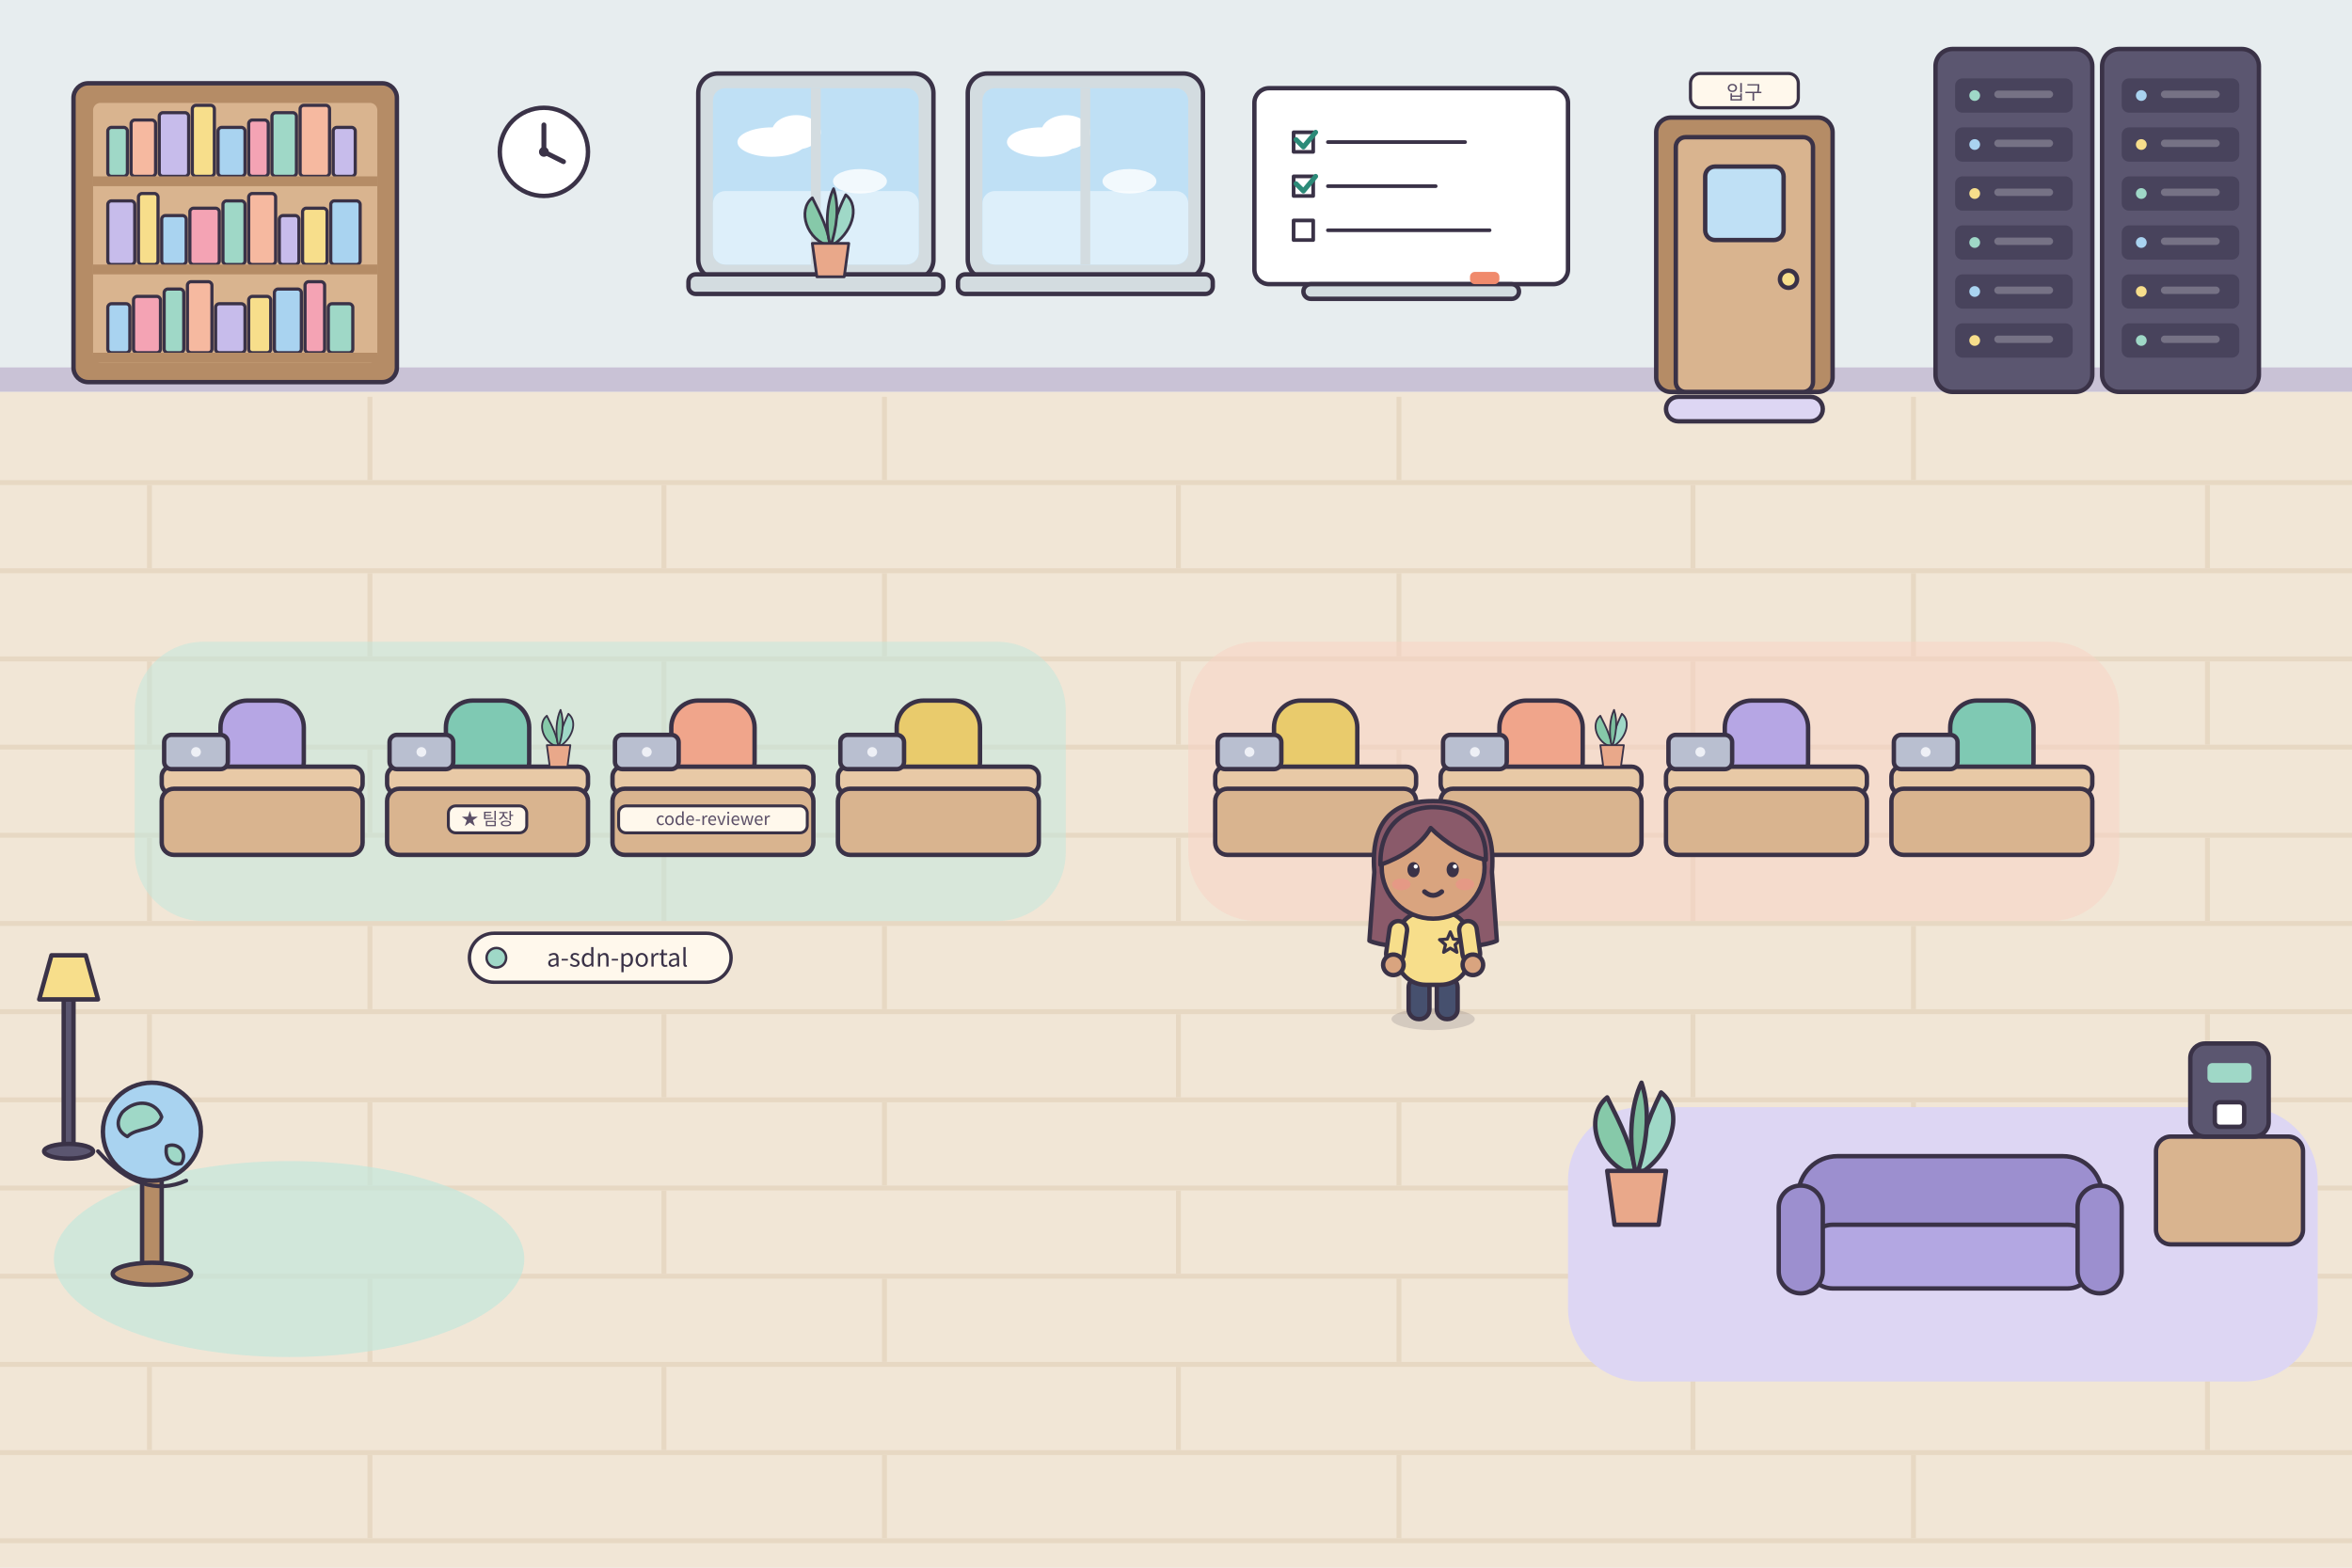
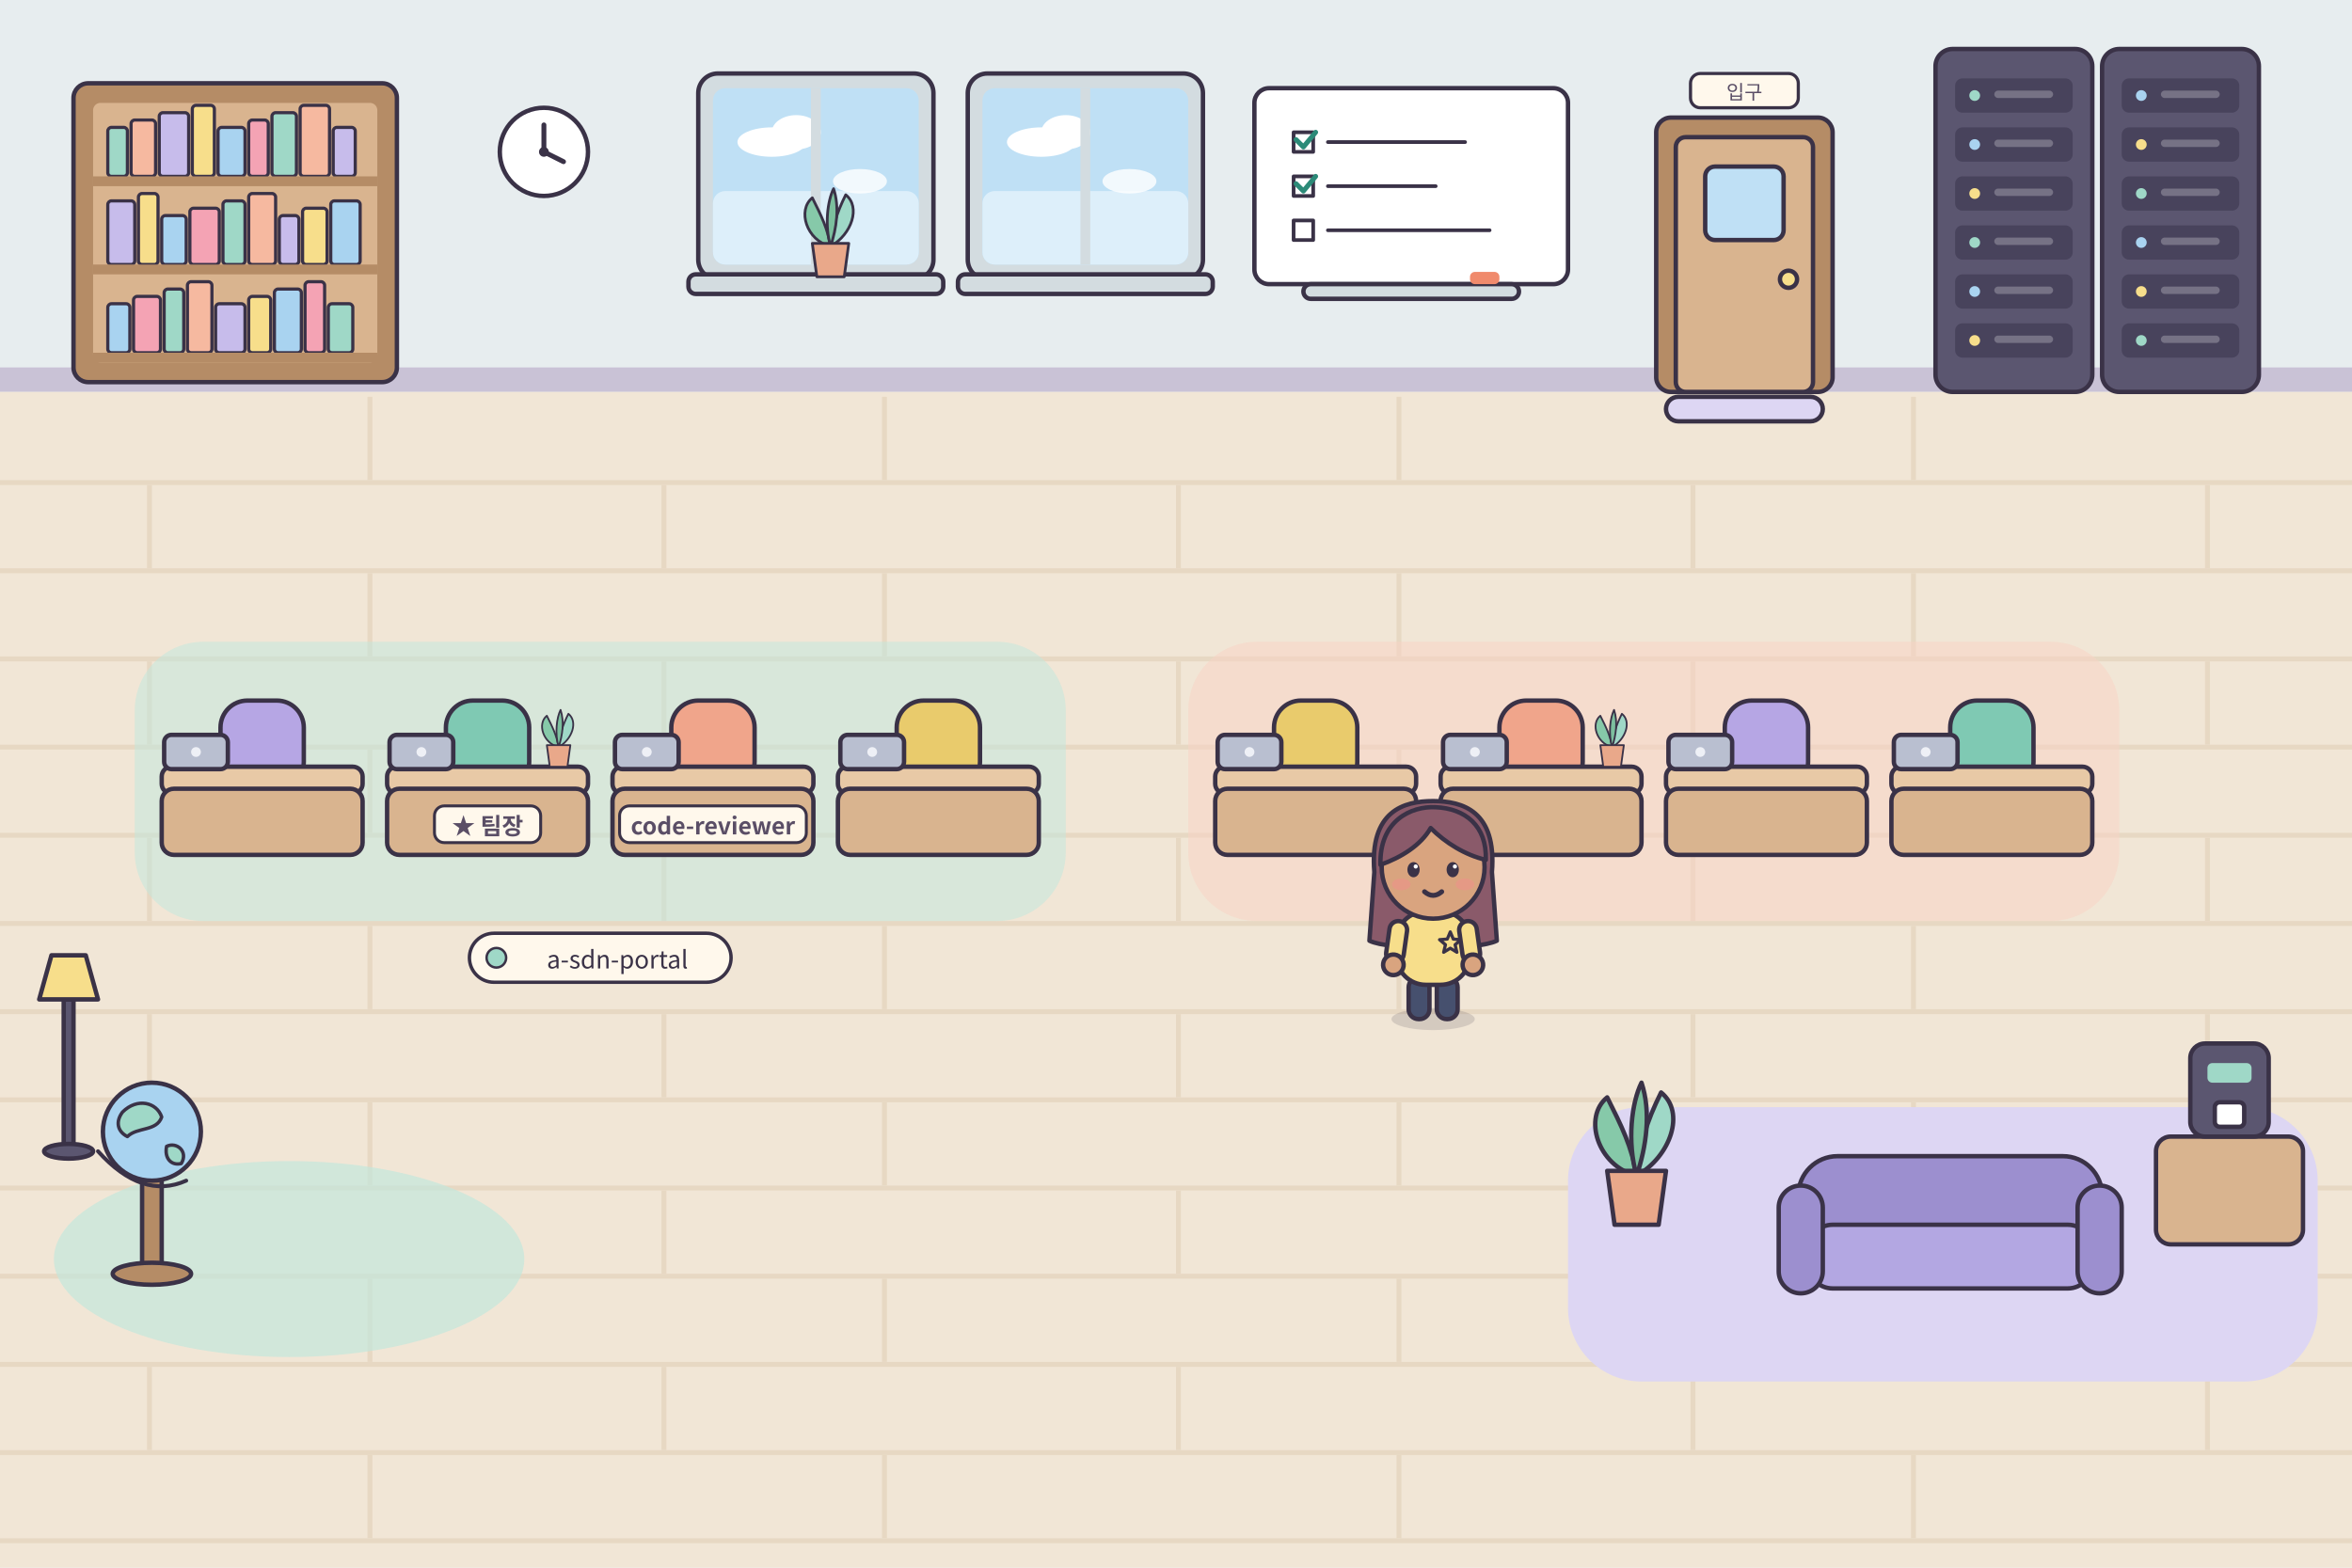
<svg xmlns="http://www.w3.org/2000/svg" viewBox="0 0 960 640" width="960" height="640" font-family="Apple SD Gothic Neo, Noto Sans CJK KR, Noto Sans KR, WenQuanYi Zen Hei, sans-serif">
  <rect x="0" y="0" width="960" height="160" rx="0" fill="#E7EDEF" />
  <rect x="0" y="150" width="960" height="10" rx="0" fill="#C9C2D6" />
  <rect x="0" y="160" width="960" height="480" rx="0" fill="#F1E6D6" />
  <rect x="0" y="196" width="960" height="2" rx="0" fill="#E7D8C3" />
  <rect x="150" y="162" width="2" height="34" rx="0" fill="#E7D8C3" />
  <rect x="360" y="162" width="2" height="34" rx="0" fill="#E7D8C3" />
  <rect x="570" y="162" width="2" height="34" rx="0" fill="#E7D8C3" />
  <rect x="780" y="162" width="2" height="34" rx="0" fill="#E7D8C3" />
  <rect x="0" y="232" width="960" height="2" rx="0" fill="#E7D8C3" />
  <rect x="60" y="198" width="2" height="34" rx="0" fill="#E7D8C3" />
  <rect x="270" y="198" width="2" height="34" rx="0" fill="#E7D8C3" />
  <rect x="480" y="198" width="2" height="34" rx="0" fill="#E7D8C3" />
  <rect x="690" y="198" width="2" height="34" rx="0" fill="#E7D8C3" />
  <rect x="900" y="198" width="2" height="34" rx="0" fill="#E7D8C3" />
  <rect x="0" y="268" width="960" height="2" rx="0" fill="#E7D8C3" />
  <rect x="150" y="234" width="2" height="34" rx="0" fill="#E7D8C3" />
  <rect x="360" y="234" width="2" height="34" rx="0" fill="#E7D8C3" />
  <rect x="570" y="234" width="2" height="34" rx="0" fill="#E7D8C3" />
  <rect x="780" y="234" width="2" height="34" rx="0" fill="#E7D8C3" />
  <rect x="0" y="304" width="960" height="2" rx="0" fill="#E7D8C3" />
  <rect x="60" y="270" width="2" height="34" rx="0" fill="#E7D8C3" />
  <rect x="270" y="270" width="2" height="34" rx="0" fill="#E7D8C3" />
  <rect x="480" y="270" width="2" height="34" rx="0" fill="#E7D8C3" />
  <rect x="690" y="270" width="2" height="34" rx="0" fill="#E7D8C3" />
  <rect x="900" y="270" width="2" height="34" rx="0" fill="#E7D8C3" />
  <rect x="0" y="340" width="960" height="2" rx="0" fill="#E7D8C3" />
  <rect x="150" y="306" width="2" height="34" rx="0" fill="#E7D8C3" />
  <rect x="360" y="306" width="2" height="34" rx="0" fill="#E7D8C3" />
  <rect x="570" y="306" width="2" height="34" rx="0" fill="#E7D8C3" />
  <rect x="780" y="306" width="2" height="34" rx="0" fill="#E7D8C3" />
  <rect x="0" y="376" width="960" height="2" rx="0" fill="#E7D8C3" />
  <rect x="60" y="342" width="2" height="34" rx="0" fill="#E7D8C3" />
  <rect x="270" y="342" width="2" height="34" rx="0" fill="#E7D8C3" />
  <rect x="480" y="342" width="2" height="34" rx="0" fill="#E7D8C3" />
  <rect x="690" y="342" width="2" height="34" rx="0" fill="#E7D8C3" />
  <rect x="900" y="342" width="2" height="34" rx="0" fill="#E7D8C3" />
  <rect x="0" y="412" width="960" height="2" rx="0" fill="#E7D8C3" />
  <rect x="150" y="378" width="2" height="34" rx="0" fill="#E7D8C3" />
  <rect x="360" y="378" width="2" height="34" rx="0" fill="#E7D8C3" />
  <rect x="570" y="378" width="2" height="34" rx="0" fill="#E7D8C3" />
  <rect x="780" y="378" width="2" height="34" rx="0" fill="#E7D8C3" />
  <rect x="0" y="448" width="960" height="2" rx="0" fill="#E7D8C3" />
  <rect x="60" y="414" width="2" height="34" rx="0" fill="#E7D8C3" />
  <rect x="270" y="414" width="2" height="34" rx="0" fill="#E7D8C3" />
  <rect x="480" y="414" width="2" height="34" rx="0" fill="#E7D8C3" />
  <rect x="690" y="414" width="2" height="34" rx="0" fill="#E7D8C3" />
  <rect x="900" y="414" width="2" height="34" rx="0" fill="#E7D8C3" />
  <rect x="0" y="484" width="960" height="2" rx="0" fill="#E7D8C3" />
  <rect x="150" y="450" width="2" height="34" rx="0" fill="#E7D8C3" />
  <rect x="360" y="450" width="2" height="34" rx="0" fill="#E7D8C3" />
  <rect x="570" y="450" width="2" height="34" rx="0" fill="#E7D8C3" />
  <rect x="780" y="450" width="2" height="34" rx="0" fill="#E7D8C3" />
  <rect x="0" y="520" width="960" height="2" rx="0" fill="#E7D8C3" />
  <rect x="60" y="486" width="2" height="34" rx="0" fill="#E7D8C3" />
  <rect x="270" y="486" width="2" height="34" rx="0" fill="#E7D8C3" />
  <rect x="480" y="486" width="2" height="34" rx="0" fill="#E7D8C3" />
  <rect x="690" y="486" width="2" height="34" rx="0" fill="#E7D8C3" />
  <rect x="900" y="486" width="2" height="34" rx="0" fill="#E7D8C3" />
  <rect x="0" y="556" width="960" height="2" rx="0" fill="#E7D8C3" />
  <rect x="150" y="522" width="2" height="34" rx="0" fill="#E7D8C3" />
  <rect x="360" y="522" width="2" height="34" rx="0" fill="#E7D8C3" />
  <rect x="570" y="522" width="2" height="34" rx="0" fill="#E7D8C3" />
  <rect x="780" y="522" width="2" height="34" rx="0" fill="#E7D8C3" />
  <rect x="0" y="592" width="960" height="2" rx="0" fill="#E7D8C3" />
  <rect x="60" y="558" width="2" height="34" rx="0" fill="#E7D8C3" />
  <rect x="270" y="558" width="2" height="34" rx="0" fill="#E7D8C3" />
  <rect x="480" y="558" width="2" height="34" rx="0" fill="#E7D8C3" />
  <rect x="690" y="558" width="2" height="34" rx="0" fill="#E7D8C3" />
  <rect x="900" y="558" width="2" height="34" rx="0" fill="#E7D8C3" />
  <rect x="0" y="628" width="960" height="2" rx="0" fill="#E7D8C3" />
  <rect x="150" y="594" width="2" height="34" rx="0" fill="#E7D8C3" />
  <rect x="360" y="594" width="2" height="34" rx="0" fill="#E7D8C3" />
  <rect x="570" y="594" width="2" height="34" rx="0" fill="#E7D8C3" />
  <rect x="780" y="594" width="2" height="34" rx="0" fill="#E7D8C3" />
  <rect x="55" y="262" width="380" height="114" rx="28" fill="#C3E7DC" opacity="0.55" />
  <rect x="485" y="262" width="380" height="114" rx="28" fill="#F8D4C5" opacity="0.55" />
  <rect x="640" y="452" width="306" height="112" rx="30" fill="#DDD6F3" />
  <ellipse cx="118" cy="514" rx="96" ry="40" fill="#C3E7DC" opacity="0.7" />
  <rect x="680" y="162" width="64" height="10" rx="5" fill="#DDD6F3" stroke="#3A3247" stroke-width="1.8" stroke-linecap="round" stroke-linejoin="round" />
  <rect x="285" y="30" width="96" height="84" rx="8" fill="#D3DCE0" stroke="#3A3247" stroke-width="1.8" stroke-linecap="round" stroke-linejoin="round" />
  <rect x="291" y="36" width="84" height="72" rx="5" fill="#BFE0F5" />
  <rect x="291" y="78" width="84" height="30" rx="5" fill="#DDEFFA" />
  <ellipse cx="315" cy="58" rx="14" ry="6" fill="#FFFFFF" />
  <ellipse cx="325" cy="54" rx="10" ry="7" fill="#FFFFFF" />
  <ellipse cx="351" cy="74" rx="11" ry="5" fill="#FFFFFF" opacity="0.8" />
  <rect x="331" y="36" width="4" height="72" rx="0" fill="#D3DCE0" />
  <rect x="281" y="112" width="104" height="8" rx="3" fill="#D3DCE0" stroke="#3A3247" stroke-width="1.8" stroke-linecap="round" stroke-linejoin="round" />
  <rect x="395" y="30" width="96" height="84" rx="8" fill="#D3DCE0" stroke="#3A3247" stroke-width="1.8" stroke-linecap="round" stroke-linejoin="round" />
  <rect x="401" y="36" width="84" height="72" rx="5" fill="#BFE0F5" />
  <rect x="401" y="78" width="84" height="30" rx="5" fill="#DDEFFA" />
  <ellipse cx="425" cy="58" rx="14" ry="6" fill="#FFFFFF" />
  <ellipse cx="435" cy="54" rx="10" ry="7" fill="#FFFFFF" />
  <ellipse cx="461" cy="74" rx="11" ry="5" fill="#FFFFFF" opacity="0.8" />
  <rect x="441" y="36" width="4" height="72" rx="0" fill="#D3DCE0" />
  <rect x="391" y="112" width="104" height="8" rx="3" fill="#D3DCE0" stroke="#3A3247" stroke-width="1.8" stroke-linecap="round" stroke-linejoin="round" />
  <path d="M339,100.6 C329.08,98.12 325.36,85.72 331.56,80.76 C335.28,88.2 337.76,93.16 339,100.6 Z" fill="#86C9A9" stroke="#3A3247" stroke-width="1.12" stroke-linecap="round" stroke-linejoin="round" />
  <path d="M339,100.6 C347.68,95.64 351.4,84.48 345.2,79.52 C341.48,86.96 339.62,93.16 339,100.6 Z" fill="#9FD8C7" stroke="#3A3247" stroke-width="1.12" stroke-linecap="round" stroke-linejoin="round" />
  <path d="M339,100.6 C336.52,91.92 337.76,82 340.24,77.04 C342.72,84.48 341.48,93.16 339,100.6 Z" fill="#7CBF9E" stroke="#3A3247" stroke-width="1.12" stroke-linecap="round" stroke-linejoin="round" />
  <path d="M331.56,99.36 L346.44,99.36 L344.58,113 L333.42,113 Z" fill="#E9A88A" stroke="#3A3247" stroke-width="1.12" stroke-linecap="round" stroke-linejoin="round" />
  <rect x="30" y="34" width="132" height="122" rx="6" fill="#B58C66" stroke="#3A3247" stroke-width="1.8" stroke-linecap="round" stroke-linejoin="round" />
  <rect x="38" y="42" width="116" height="106" rx="3" fill="#D9B48F" />
  <rect x="44" y="52" width="8" height="20" rx="1.5" fill="#9FD8C7" stroke="#3A3247" stroke-width="1.3" stroke-linecap="round" stroke-linejoin="round" />
  <rect x="53.5" y="49" width="10" height="23" rx="1.5" fill="#F6B9A0" stroke="#3A3247" stroke-width="1.3" stroke-linecap="round" stroke-linejoin="round" />
  <rect x="65" y="46" width="12" height="26" rx="1.5" fill="#C7BCEB" stroke="#3A3247" stroke-width="1.3" stroke-linecap="round" stroke-linejoin="round" />
  <rect x="78.5" y="43" width="9" height="29" rx="1.5" fill="#F7DE8B" stroke="#3A3247" stroke-width="1.3" stroke-linecap="round" stroke-linejoin="round" />
  <rect x="89" y="52" width="11" height="20" rx="1.5" fill="#A9D3F0" stroke="#3A3247" stroke-width="1.3" stroke-linecap="round" stroke-linejoin="round" />
  <rect x="101.5" y="49" width="8" height="23" rx="1.5" fill="#F4A3B4" stroke="#3A3247" stroke-width="1.3" stroke-linecap="round" stroke-linejoin="round" />
  <rect x="111" y="46" width="10" height="26" rx="1.5" fill="#9FD8C7" stroke="#3A3247" stroke-width="1.3" stroke-linecap="round" stroke-linejoin="round" />
  <rect x="122.5" y="43" width="12" height="29" rx="1.5" fill="#F6B9A0" stroke="#3A3247" stroke-width="1.3" stroke-linecap="round" stroke-linejoin="round" />
  <rect x="136" y="52" width="9" height="20" rx="1.5" fill="#C7BCEB" stroke="#3A3247" stroke-width="1.3" stroke-linecap="round" stroke-linejoin="round" />
  <rect x="38" y="72" width="116" height="4" rx="0" fill="#B58C66" />
  <rect x="44" y="82" width="11" height="26" rx="1.5" fill="#C7BCEB" stroke="#3A3247" stroke-width="1.3" stroke-linecap="round" stroke-linejoin="round" />
  <rect x="56.5" y="79" width="8" height="29" rx="1.5" fill="#F7DE8B" stroke="#3A3247" stroke-width="1.3" stroke-linecap="round" stroke-linejoin="round" />
  <rect x="66" y="88" width="10" height="20" rx="1.5" fill="#A9D3F0" stroke="#3A3247" stroke-width="1.3" stroke-linecap="round" stroke-linejoin="round" />
  <rect x="77.5" y="85" width="12" height="23" rx="1.5" fill="#F4A3B4" stroke="#3A3247" stroke-width="1.3" stroke-linecap="round" stroke-linejoin="round" />
  <rect x="91" y="82" width="9" height="26" rx="1.5" fill="#9FD8C7" stroke="#3A3247" stroke-width="1.3" stroke-linecap="round" stroke-linejoin="round" />
  <rect x="101.5" y="79" width="11" height="29" rx="1.5" fill="#F6B9A0" stroke="#3A3247" stroke-width="1.3" stroke-linecap="round" stroke-linejoin="round" />
  <rect x="114" y="88" width="8" height="20" rx="1.5" fill="#C7BCEB" stroke="#3A3247" stroke-width="1.3" stroke-linecap="round" stroke-linejoin="round" />
  <rect x="123.5" y="85" width="10" height="23" rx="1.5" fill="#F7DE8B" stroke="#3A3247" stroke-width="1.3" stroke-linecap="round" stroke-linejoin="round" />
  <rect x="135" y="82" width="12" height="26" rx="1.5" fill="#A9D3F0" stroke="#3A3247" stroke-width="1.3" stroke-linecap="round" stroke-linejoin="round" />
  <rect x="38" y="108" width="116" height="4" rx="0" fill="#B58C66" />
  <rect x="44" y="124" width="9" height="20" rx="1.5" fill="#A9D3F0" stroke="#3A3247" stroke-width="1.3" stroke-linecap="round" stroke-linejoin="round" />
  <rect x="54.5" y="121" width="11" height="23" rx="1.5" fill="#F4A3B4" stroke="#3A3247" stroke-width="1.3" stroke-linecap="round" stroke-linejoin="round" />
  <rect x="67" y="118" width="8" height="26" rx="1.5" fill="#9FD8C7" stroke="#3A3247" stroke-width="1.3" stroke-linecap="round" stroke-linejoin="round" />
  <rect x="76.5" y="115" width="10" height="29" rx="1.5" fill="#F6B9A0" stroke="#3A3247" stroke-width="1.3" stroke-linecap="round" stroke-linejoin="round" />
  <rect x="88" y="124" width="12" height="20" rx="1.5" fill="#C7BCEB" stroke="#3A3247" stroke-width="1.3" stroke-linecap="round" stroke-linejoin="round" />
  <rect x="101.5" y="121" width="9" height="23" rx="1.5" fill="#F7DE8B" stroke="#3A3247" stroke-width="1.3" stroke-linecap="round" stroke-linejoin="round" />
  <rect x="112" y="118" width="11" height="26" rx="1.5" fill="#A9D3F0" stroke="#3A3247" stroke-width="1.3" stroke-linecap="round" stroke-linejoin="round" />
  <rect x="124.5" y="115" width="8" height="29" rx="1.5" fill="#F4A3B4" stroke="#3A3247" stroke-width="1.3" stroke-linecap="round" stroke-linejoin="round" />
  <rect x="134" y="124" width="10" height="20" rx="1.5" fill="#9FD8C7" stroke="#3A3247" stroke-width="1.3" stroke-linecap="round" stroke-linejoin="round" />
  <rect x="38" y="144" width="116" height="4" rx="0" fill="#B58C66" />
  <circle cx="222" cy="62" r="18" fill="#FFFFFF" stroke="#3A3247" stroke-width="1.8" stroke-linecap="round" stroke-linejoin="round" />
  <path d="M222,62 L222,51 M222,62 L230,66" fill="none" stroke="#3A3247" stroke-width="2" stroke-linecap="round" stroke-linejoin="round" />
  <circle cx="222" cy="62" r="2" fill="#3A3247" />
  <rect x="512" y="36" width="128" height="80" rx="6" fill="#FFFFFF" stroke="#3A3247" stroke-width="1.8" stroke-linecap="round" stroke-linejoin="round" />
  <path d="M528,54 L536,54 L536,62 L528,62 Z M542,58 L598,58 M528,72 L536,72 L536,80 L528,80 Z M542,76 L586,76 M528,90 L536,90 L536,98 L528,98 Z M542,94 L608,94" fill="none" stroke="#3A3247" stroke-width="1.5" stroke-linecap="round" stroke-linejoin="round" />
  <path d="M529,57 L532,60 L537,54 M529,75 L532,78 L537,72" fill="none" stroke="#2C8A78" stroke-width="2" stroke-linecap="round" stroke-linejoin="round" />
  <rect x="532" y="116" width="88" height="6" rx="3" fill="#D3DCE0" stroke="#3A3247" stroke-width="1.8" stroke-linecap="round" stroke-linejoin="round" />
  <rect x="600" y="111" width="12" height="5" rx="2" fill="#F08A6C" />
  <rect x="676" y="48" width="72" height="112" rx="6" fill="#B58C66" stroke="#3A3247" stroke-width="1.8" stroke-linecap="round" stroke-linejoin="round" />
  <rect x="684" y="56" width="56" height="104" rx="4" fill="#D9B48F" stroke="#3A3247" stroke-width="1.8" stroke-linecap="round" stroke-linejoin="round" />
  <rect x="696" y="68" width="32" height="30" rx="4" fill="#BFE0F5" stroke="#3A3247" stroke-width="1.8" stroke-linecap="round" stroke-linejoin="round" />
  <circle cx="730" cy="114" r="3.5" fill="#F7DE8B" stroke="#3A3247" stroke-width="1.8" stroke-linecap="round" stroke-linejoin="round" />
  <rect x="690" y="30" width="44" height="14" rx="4" fill="#FFF8EC" stroke="#3A3247" stroke-width="1.3" stroke-linecap="round" stroke-linejoin="round" />
-   <text x="712" y="40.5" font-size="8" text-anchor="middle" fill="#5A4E66">입구</text>
+   <text x="712" y="37" font-size="8" text-anchor="middle" dominant-baseline="central" fill="#5A4E66">입구</text>
  <rect x="790" y="20" width="64" height="140" rx="7" fill="#5B5670" stroke="#3A3247" stroke-width="1.8" stroke-linecap="round" stroke-linejoin="round" />
  <rect x="798" y="32" width="48" height="14" rx="3" fill="#48435C" />
  <circle cx="806" cy="39" r="2.2" fill="#9FD8C7" />
  <rect x="814" y="37" width="24" height="3" rx="1.5" fill="#FFFFFF" opacity="0.25" />
  <rect x="798" y="52" width="48" height="14" rx="3" fill="#48435C" />
  <circle cx="806" cy="59" r="2.2" fill="#A9D3F0" />
  <rect x="814" y="57" width="24" height="3" rx="1.5" fill="#FFFFFF" opacity="0.25" />
  <rect x="798" y="72" width="48" height="14" rx="3" fill="#48435C" />
  <circle cx="806" cy="79" r="2.2" fill="#F7DE8B" />
  <rect x="814" y="77" width="24" height="3" rx="1.5" fill="#FFFFFF" opacity="0.25" />
  <rect x="798" y="92" width="48" height="14" rx="3" fill="#48435C" />
  <circle cx="806" cy="99" r="2.2" fill="#9FD8C7" />
  <rect x="814" y="97" width="24" height="3" rx="1.5" fill="#FFFFFF" opacity="0.25" />
  <rect x="798" y="112" width="48" height="14" rx="3" fill="#48435C" />
  <circle cx="806" cy="119" r="2.2" fill="#A9D3F0" />
  <rect x="814" y="117" width="24" height="3" rx="1.5" fill="#FFFFFF" opacity="0.25" />
  <rect x="798" y="132" width="48" height="14" rx="3" fill="#48435C" />
  <circle cx="806" cy="139" r="2.2" fill="#F7DE8B" />
  <rect x="814" y="137" width="24" height="3" rx="1.5" fill="#FFFFFF" opacity="0.25" />
  <rect x="858" y="20" width="64" height="140" rx="7" fill="#5B5670" stroke="#3A3247" stroke-width="1.8" stroke-linecap="round" stroke-linejoin="round" />
  <rect x="866" y="32" width="48" height="14" rx="3" fill="#48435C" />
  <circle cx="874" cy="39" r="2.2" fill="#A9D3F0" />
  <rect x="882" y="37" width="24" height="3" rx="1.5" fill="#FFFFFF" opacity="0.25" />
  <rect x="866" y="52" width="48" height="14" rx="3" fill="#48435C" />
  <circle cx="874" cy="59" r="2.2" fill="#F7DE8B" />
  <rect x="882" y="57" width="24" height="3" rx="1.5" fill="#FFFFFF" opacity="0.25" />
  <rect x="866" y="72" width="48" height="14" rx="3" fill="#48435C" />
  <circle cx="874" cy="79" r="2.2" fill="#9FD8C7" />
  <rect x="882" y="77" width="24" height="3" rx="1.5" fill="#FFFFFF" opacity="0.25" />
  <rect x="866" y="92" width="48" height="14" rx="3" fill="#48435C" />
  <circle cx="874" cy="99" r="2.2" fill="#A9D3F0" />
  <rect x="882" y="97" width="24" height="3" rx="1.5" fill="#FFFFFF" opacity="0.25" />
  <rect x="866" y="112" width="48" height="14" rx="3" fill="#48435C" />
  <circle cx="874" cy="119" r="2.2" fill="#F7DE8B" />
  <rect x="882" y="117" width="24" height="3" rx="1.5" fill="#FFFFFF" opacity="0.25" />
  <rect x="866" y="132" width="48" height="14" rx="3" fill="#48435C" />
  <circle cx="874" cy="139" r="2.2" fill="#9FD8C7" />
  <rect x="882" y="137" width="24" height="3" rx="1.5" fill="#FFFFFF" opacity="0.25" />
  <rect x="191.6" y="381" width="106.8" height="20" rx="10" fill="#FFF8EC" stroke="#3A3247" stroke-width="1.4" stroke-linecap="round" stroke-linejoin="round" />
  <circle cx="202.6" cy="391" r="4" fill="#9FD8C7" stroke="#3A3247" stroke-width="1" stroke-linecap="round" stroke-linejoin="round" />
-   <text x="252" y="394.6" font-size="10" text-anchor="middle" fill="#3A3247">a-sdn-portal</text>
+   <text x="252" y="391" font-size="10" text-anchor="middle" dominant-baseline="central" fill="#3A3247">a-sdn-portal</text>
  <rect x="182" y="286" width="34" height="36" rx="11" fill="#7FC9B3" stroke="#3A3247" stroke-width="1.8" stroke-linecap="round" stroke-linejoin="round" />
  <rect x="274" y="286" width="34" height="36" rx="11" fill="#F0A58B" stroke="#3A3247" stroke-width="1.8" stroke-linecap="round" stroke-linejoin="round" />
  <rect x="90" y="286" width="34" height="36" rx="11" fill="#B6A6E4" stroke="#3A3247" stroke-width="1.8" stroke-linecap="round" stroke-linejoin="round" />
  <rect x="366" y="286" width="34" height="36" rx="11" fill="#E9CB6C" stroke="#3A3247" stroke-width="1.8" stroke-linecap="round" stroke-linejoin="round" />
  <rect x="612" y="286" width="34" height="36" rx="11" fill="#F0A58B" stroke="#3A3247" stroke-width="1.8" stroke-linecap="round" stroke-linejoin="round" />
  <rect x="704" y="286" width="34" height="36" rx="11" fill="#B6A6E4" stroke="#3A3247" stroke-width="1.8" stroke-linecap="round" stroke-linejoin="round" />
  <rect x="520" y="286" width="34" height="36" rx="11" fill="#E9CB6C" stroke="#3A3247" stroke-width="1.8" stroke-linecap="round" stroke-linejoin="round" />
  <rect x="796" y="286" width="34" height="36" rx="11" fill="#7FC9B3" stroke="#3A3247" stroke-width="1.8" stroke-linecap="round" stroke-linejoin="round" />
  <rect x="158" y="313" width="82" height="11" rx="4" fill="#E8C9A6" stroke="#3A3247" stroke-width="1.8" stroke-linecap="round" stroke-linejoin="round" />
  <rect x="158" y="322" width="82" height="27" rx="5" fill="#D9B48F" stroke="#3A3247" stroke-width="1.8" stroke-linecap="round" stroke-linejoin="round" />
  <rect x="159" y="300" width="26" height="14" rx="3" fill="#B9BFD0" stroke="#3A3247" stroke-width="1.8" stroke-linecap="round" stroke-linejoin="round" />
  <circle cx="172" cy="307" r="2" fill="#EEF0F6" />
-   <rect x="183" y="329" width="32" height="11" rx="3" fill="#FFF8EC" stroke="#3A3247" stroke-width="1.2" stroke-linecap="round" stroke-linejoin="round" />
-   <text x="199" y="336.8" font-size="7" text-anchor="middle" fill="#5A4E66">★ 팀장</text>
+   <rect x="177.33" y="329" width="43.35" height="15" rx="4" fill="#FFF8EC" stroke="#3A3247" stroke-width="1.2" stroke-linecap="round" stroke-linejoin="round" />
+   <text x="199" y="336.5" font-size="9.5" text-anchor="middle" dominant-baseline="central" font-weight="bold" fill="#5A4E66">★ 팀장</text>
  <path d="M228,305 C221.6,303.4 219.2,295.4 223.2,292.2 C225.6,297 227.2,300.2 228,305 Z" fill="#86C9A9" stroke="#3A3247" stroke-width="0.72" stroke-linecap="round" stroke-linejoin="round" />
  <path d="M228,305 C233.6,301.8 236,294.6 232,291.4 C229.6,296.2 228.4,300.2 228,305 Z" fill="#9FD8C7" stroke="#3A3247" stroke-width="0.72" stroke-linecap="round" stroke-linejoin="round" />
  <path d="M228,305 C226.4,299.4 227.2,293 228.8,289.8 C230.4,294.6 229.6,300.2 228,305 Z" fill="#7CBF9E" stroke="#3A3247" stroke-width="0.72" stroke-linecap="round" stroke-linejoin="round" />
  <path d="M223.2,304.2 L232.8,304.2 L231.6,313 L224.4,313 Z" fill="#E9A88A" stroke="#3A3247" stroke-width="0.72" stroke-linecap="round" stroke-linejoin="round" />
  <rect x="250" y="313" width="82" height="11" rx="4" fill="#E8C9A6" stroke="#3A3247" stroke-width="1.8" stroke-linecap="round" stroke-linejoin="round" />
  <rect x="250" y="322" width="82" height="27" rx="5" fill="#D9B48F" stroke="#3A3247" stroke-width="1.8" stroke-linecap="round" stroke-linejoin="round" />
  <rect x="251" y="300" width="26" height="14" rx="3" fill="#B9BFD0" stroke="#3A3247" stroke-width="1.8" stroke-linecap="round" stroke-linejoin="round" />
  <circle cx="264" cy="307" r="2" fill="#EEF0F6" />
-   <rect x="252.5" y="329" width="77" height="11" rx="3" fill="#FFF8EC" stroke="#3A3247" stroke-width="1.2" stroke-linecap="round" stroke-linejoin="round" />
-   <text x="291" y="336.8" font-size="7" text-anchor="middle" fill="#5A4E66">code-reviewer</text>
+   <rect x="252.89" y="329" width="76.22" height="15" rx="4" fill="#FFF8EC" stroke="#3A3247" stroke-width="1.2" stroke-linecap="round" stroke-linejoin="round" />
+   <text x="291" y="336.5" font-size="9.5" text-anchor="middle" dominant-baseline="central" font-weight="bold" fill="#5A4E66">code-reviewer</text>
  <rect x="66" y="313" width="82" height="11" rx="4" fill="#E8C9A6" stroke="#3A3247" stroke-width="1.8" stroke-linecap="round" stroke-linejoin="round" />
  <rect x="66" y="322" width="82" height="27" rx="5" fill="#D9B48F" stroke="#3A3247" stroke-width="1.8" stroke-linecap="round" stroke-linejoin="round" />
  <rect x="67" y="300" width="26" height="14" rx="3" fill="#B9BFD0" stroke="#3A3247" stroke-width="1.8" stroke-linecap="round" stroke-linejoin="round" />
  <circle cx="80" cy="307" r="2" fill="#EEF0F6" />
  <rect x="342" y="313" width="82" height="11" rx="4" fill="#E8C9A6" stroke="#3A3247" stroke-width="1.8" stroke-linecap="round" stroke-linejoin="round" />
  <rect x="342" y="322" width="82" height="27" rx="5" fill="#D9B48F" stroke="#3A3247" stroke-width="1.8" stroke-linecap="round" stroke-linejoin="round" />
  <rect x="343" y="300" width="26" height="14" rx="3" fill="#B9BFD0" stroke="#3A3247" stroke-width="1.8" stroke-linecap="round" stroke-linejoin="round" />
  <circle cx="356" cy="307" r="2" fill="#EEF0F6" />
  <rect x="588" y="313" width="82" height="11" rx="4" fill="#E8C9A6" stroke="#3A3247" stroke-width="1.8" stroke-linecap="round" stroke-linejoin="round" />
  <rect x="588" y="322" width="82" height="27" rx="5" fill="#D9B48F" stroke="#3A3247" stroke-width="1.8" stroke-linecap="round" stroke-linejoin="round" />
  <rect x="589" y="300" width="26" height="14" rx="3" fill="#B9BFD0" stroke="#3A3247" stroke-width="1.8" stroke-linecap="round" stroke-linejoin="round" />
  <circle cx="602" cy="307" r="2" fill="#EEF0F6" />
  <path d="M658,305 C651.6,303.4 649.2,295.4 653.2,292.2 C655.6,297 657.2,300.2 658,305 Z" fill="#86C9A9" stroke="#3A3247" stroke-width="0.72" stroke-linecap="round" stroke-linejoin="round" />
  <path d="M658,305 C663.6,301.8 666,294.6 662,291.4 C659.6,296.2 658.4,300.2 658,305 Z" fill="#9FD8C7" stroke="#3A3247" stroke-width="0.72" stroke-linecap="round" stroke-linejoin="round" />
  <path d="M658,305 C656.4,299.4 657.2,293 658.8,289.8 C660.4,294.6 659.6,300.2 658,305 Z" fill="#7CBF9E" stroke="#3A3247" stroke-width="0.72" stroke-linecap="round" stroke-linejoin="round" />
  <path d="M653.2,304.2 L662.8,304.2 L661.6,313 L654.4,313 Z" fill="#E9A88A" stroke="#3A3247" stroke-width="0.72" stroke-linecap="round" stroke-linejoin="round" />
  <rect x="680" y="313" width="82" height="11" rx="4" fill="#E8C9A6" stroke="#3A3247" stroke-width="1.8" stroke-linecap="round" stroke-linejoin="round" />
  <rect x="680" y="322" width="82" height="27" rx="5" fill="#D9B48F" stroke="#3A3247" stroke-width="1.8" stroke-linecap="round" stroke-linejoin="round" />
  <rect x="681" y="300" width="26" height="14" rx="3" fill="#B9BFD0" stroke="#3A3247" stroke-width="1.8" stroke-linecap="round" stroke-linejoin="round" />
  <circle cx="694" cy="307" r="2" fill="#EEF0F6" />
  <rect x="496" y="313" width="82" height="11" rx="4" fill="#E8C9A6" stroke="#3A3247" stroke-width="1.8" stroke-linecap="round" stroke-linejoin="round" />
  <rect x="496" y="322" width="82" height="27" rx="5" fill="#D9B48F" stroke="#3A3247" stroke-width="1.8" stroke-linecap="round" stroke-linejoin="round" />
  <rect x="497" y="300" width="26" height="14" rx="3" fill="#B9BFD0" stroke="#3A3247" stroke-width="1.8" stroke-linecap="round" stroke-linejoin="round" />
  <circle cx="510" cy="307" r="2" fill="#EEF0F6" />
  <rect x="772" y="313" width="82" height="11" rx="4" fill="#E8C9A6" stroke="#3A3247" stroke-width="1.8" stroke-linecap="round" stroke-linejoin="round" />
  <rect x="772" y="322" width="82" height="27" rx="5" fill="#D9B48F" stroke="#3A3247" stroke-width="1.8" stroke-linecap="round" stroke-linejoin="round" />
  <rect x="773" y="300" width="26" height="14" rx="3" fill="#B9BFD0" stroke="#3A3247" stroke-width="1.8" stroke-linecap="round" stroke-linejoin="round" />
  <circle cx="786" cy="307" r="2" fill="#EEF0F6" />
  <g transform="translate(584.95,416.04)">
    <ellipse cx="0" cy="0" rx="17" ry="4.5" fill="#3A3247" fill-opacity="0.16" />
    <g transform="translate(0,0) scale(1,1)">
      <g transform="translate(0,0)">
        <rect x="-10" y="-17" width="8.5" height="17" rx="4" fill="#46506E" stroke="#3A3247" stroke-width="1.8" stroke-linecap="round" stroke-linejoin="round" />
      </g>
      <g transform="translate(0,0)">
        <rect x="1.5" y="-17" width="8.5" height="17" rx="4" fill="#46506E" stroke="#3A3247" stroke-width="1.8" stroke-linecap="round" stroke-linejoin="round" />
      </g>
      <g transform="translate(0,-62) rotate(0,0,20)">
        <path d="M-24,2 C-26,-23 -12,-27 0,-27 C12,-27 26,-23 24,2 L26,30 C18,34 -18,34 -26,30 Z" fill="#8A5A6A" stroke="#3A3247" stroke-width="1.8" stroke-linecap="round" stroke-linejoin="round" />
      </g>
      <g transform="">
        <rect x="-15" y="-44" width="30" height="30" rx="12" fill="#F7DE8B" stroke="#3A3247" stroke-width="1.8" stroke-linecap="round" stroke-linejoin="round" />
        <path d="M7,-35.6 L8.22,-32.67 L11.37,-32.42 L8.97,-30.36 L9.7,-27.28 L7,-28.93 L4.3,-27.28 L5.03,-30.36 L2.63,-32.42 L5.78,-32.67 Z" fill="#F7DE8B" stroke="#3A3247" stroke-width="1.3" stroke-linecap="round" stroke-linejoin="round" />
      </g>
      <g transform="translate(0,-62) rotate(0,0,20)">
        <circle cx="0" cy="0" r="21" fill="#D9A47F" stroke="#3A3247" stroke-width="1.8" stroke-linecap="round" stroke-linejoin="round" />
        <ellipse cx="-13" cy="7" rx="3.8" ry="2.4" fill="#F48C8C" opacity="0.45" />
        <ellipse cx="13" cy="7" rx="3.8" ry="2.4" fill="#F48C8C" opacity="0.45" />
        <g transform="translate(0,1) scale(1,1) translate(0,-1)">
          <ellipse cx="-8" cy="1" rx="2.5" ry="3.1" fill="#3A3247" />
          <circle cx="-7.1" cy="-0.3" r="0.85" fill="#FFFFFF" />
          <ellipse cx="8" cy="1" rx="2.5" ry="3.1" fill="#3A3247" />
          <circle cx="8.9" cy="-0.3" r="0.85" fill="#FFFFFF" />
        </g>
        <path d="M-3.5,10 Q0,13 3.5,10" fill="none" stroke="#3A3247" stroke-width="2" stroke-linecap="round" stroke-linejoin="round" />
        <path d="M-21.5,-1 C-22,-19 -9,-25 1,-24.5 C13,-24 22,-17 21.5,-3 C13,-5 5,-10 -1,-16 C-5,-9 -13,-4 -21.5,-1 Z" fill="#8A5A6A" stroke="#3A3247" stroke-width="1.8" stroke-linecap="round" stroke-linejoin="round" />
      </g>
      <g transform="translate(-14,-38) rotate(8)">
        <rect x="-3.6" y="-2" width="7.2" height="17" rx="3.6" fill="#F7DE8B" stroke="#3A3247" stroke-width="1.8" stroke-linecap="round" stroke-linejoin="round" />
        <circle cx="0" cy="16" r="4.2" fill="#D9A47F" stroke="#3A3247" stroke-width="1.8" stroke-linecap="round" stroke-linejoin="round" />
      </g>
      <g transform="translate(14,-38) rotate(-8)">
        <rect x="-3.6" y="-2" width="7.2" height="17" rx="3.6" fill="#F7DE8B" stroke="#3A3247" stroke-width="1.8" stroke-linecap="round" stroke-linejoin="round" />
        <circle cx="0" cy="16" r="4.2" fill="#D9A47F" stroke="#3A3247" stroke-width="1.8" stroke-linecap="round" stroke-linejoin="round" />
      </g>
      <g transform="translate(0,-28)" />
    </g>
  </g>
  <rect x="26" y="408" width="4" height="62" rx="0" fill="#5B5670" stroke="#3A3247" stroke-width="1.8" stroke-linecap="round" stroke-linejoin="round" />
  <path d="M16,408 L40,408 L35,390 L21,390 Z" fill="#F7DE8B" stroke="#3A3247" stroke-width="1.8" stroke-linecap="round" stroke-linejoin="round" />
  <ellipse cx="28" cy="470" rx="10" ry="3" fill="#5B5670" stroke="#3A3247" stroke-width="1.8" stroke-linecap="round" stroke-linejoin="round" />
  <rect x="734" y="472" width="124" height="38" rx="16" fill="#9C8FCF" stroke="#3A3247" stroke-width="1.8" stroke-linecap="round" stroke-linejoin="round" />
  <path d="M668,480 C652,476 646,456 656,448 C662,460 666,468 668,480 Z" fill="#86C9A9" stroke="#3A3247" stroke-width="1.8" stroke-linecap="round" stroke-linejoin="round" />
  <path d="M668,480 C682,472 688,454 678,446 C672,458 669,468 668,480 Z" fill="#9FD8C7" stroke="#3A3247" stroke-width="1.8" stroke-linecap="round" stroke-linejoin="round" />
  <path d="M668,480 C664,466 666,450 670,442 C674,454 672,468 668,480 Z" fill="#7CBF9E" stroke="#3A3247" stroke-width="1.8" stroke-linecap="round" stroke-linejoin="round" />
  <path d="M656,478 L680,478 L677,500 L659,500 Z" fill="#E9A88A" stroke="#3A3247" stroke-width="1.8" stroke-linecap="round" stroke-linejoin="round" />
  <rect x="880" y="464" width="60" height="44" rx="6" fill="#D9B48F" stroke="#3A3247" stroke-width="1.8" stroke-linecap="round" stroke-linejoin="round" />
  <rect x="894" y="426" width="32" height="38" rx="6" fill="#5B5670" stroke="#3A3247" stroke-width="1.8" stroke-linecap="round" stroke-linejoin="round" />
  <rect x="901" y="434" width="18" height="8" rx="2" fill="#9FD8C7" />
  <rect x="904" y="450" width="12" height="10" rx="2" fill="#FFFFFF" stroke="#3A3247" stroke-width="1.8" stroke-linecap="round" stroke-linejoin="round" />
  <rect x="58" y="480" width="8" height="40" rx="0" fill="#B58C66" stroke="#3A3247" stroke-width="1.8" stroke-linecap="round" stroke-linejoin="round" />
  <ellipse cx="62" cy="520" rx="16" ry="4.5" fill="#B58C66" stroke="#3A3247" stroke-width="1.8" stroke-linecap="round" stroke-linejoin="round" />
  <circle cx="62" cy="462" r="20" fill="#A9D3F0" stroke="#3A3247" stroke-width="1.8" stroke-linecap="round" stroke-linejoin="round" />
  <path d="M50,454 C56,448 64,450 66,456 C64,462 56,460 52,464 C48,462 47,458 50,454 Z M68,468 C72,466 77,470 74,475 C70,476 67,473 68,468 Z" fill="#9FD8C7" stroke="#3A3247" stroke-width="1.4" stroke-linecap="round" stroke-linejoin="round" />
  <path d="M40,470 Q58,490 76,482" fill="none" stroke="#3A3247" stroke-width="1.6" stroke-linecap="round" stroke-linejoin="round" />
  <rect x="738" y="500" width="116" height="26" rx="10" fill="#B3A7E2" stroke="#3A3247" stroke-width="1.8" stroke-linecap="round" stroke-linejoin="round" />
  <rect x="726" y="484" width="18" height="44" rx="9" fill="#9C8FCF" stroke="#3A3247" stroke-width="1.8" stroke-linecap="round" stroke-linejoin="round" />
  <rect x="848" y="484" width="18" height="44" rx="9" fill="#9C8FCF" stroke="#3A3247" stroke-width="1.8" stroke-linecap="round" stroke-linejoin="round" />
</svg>
